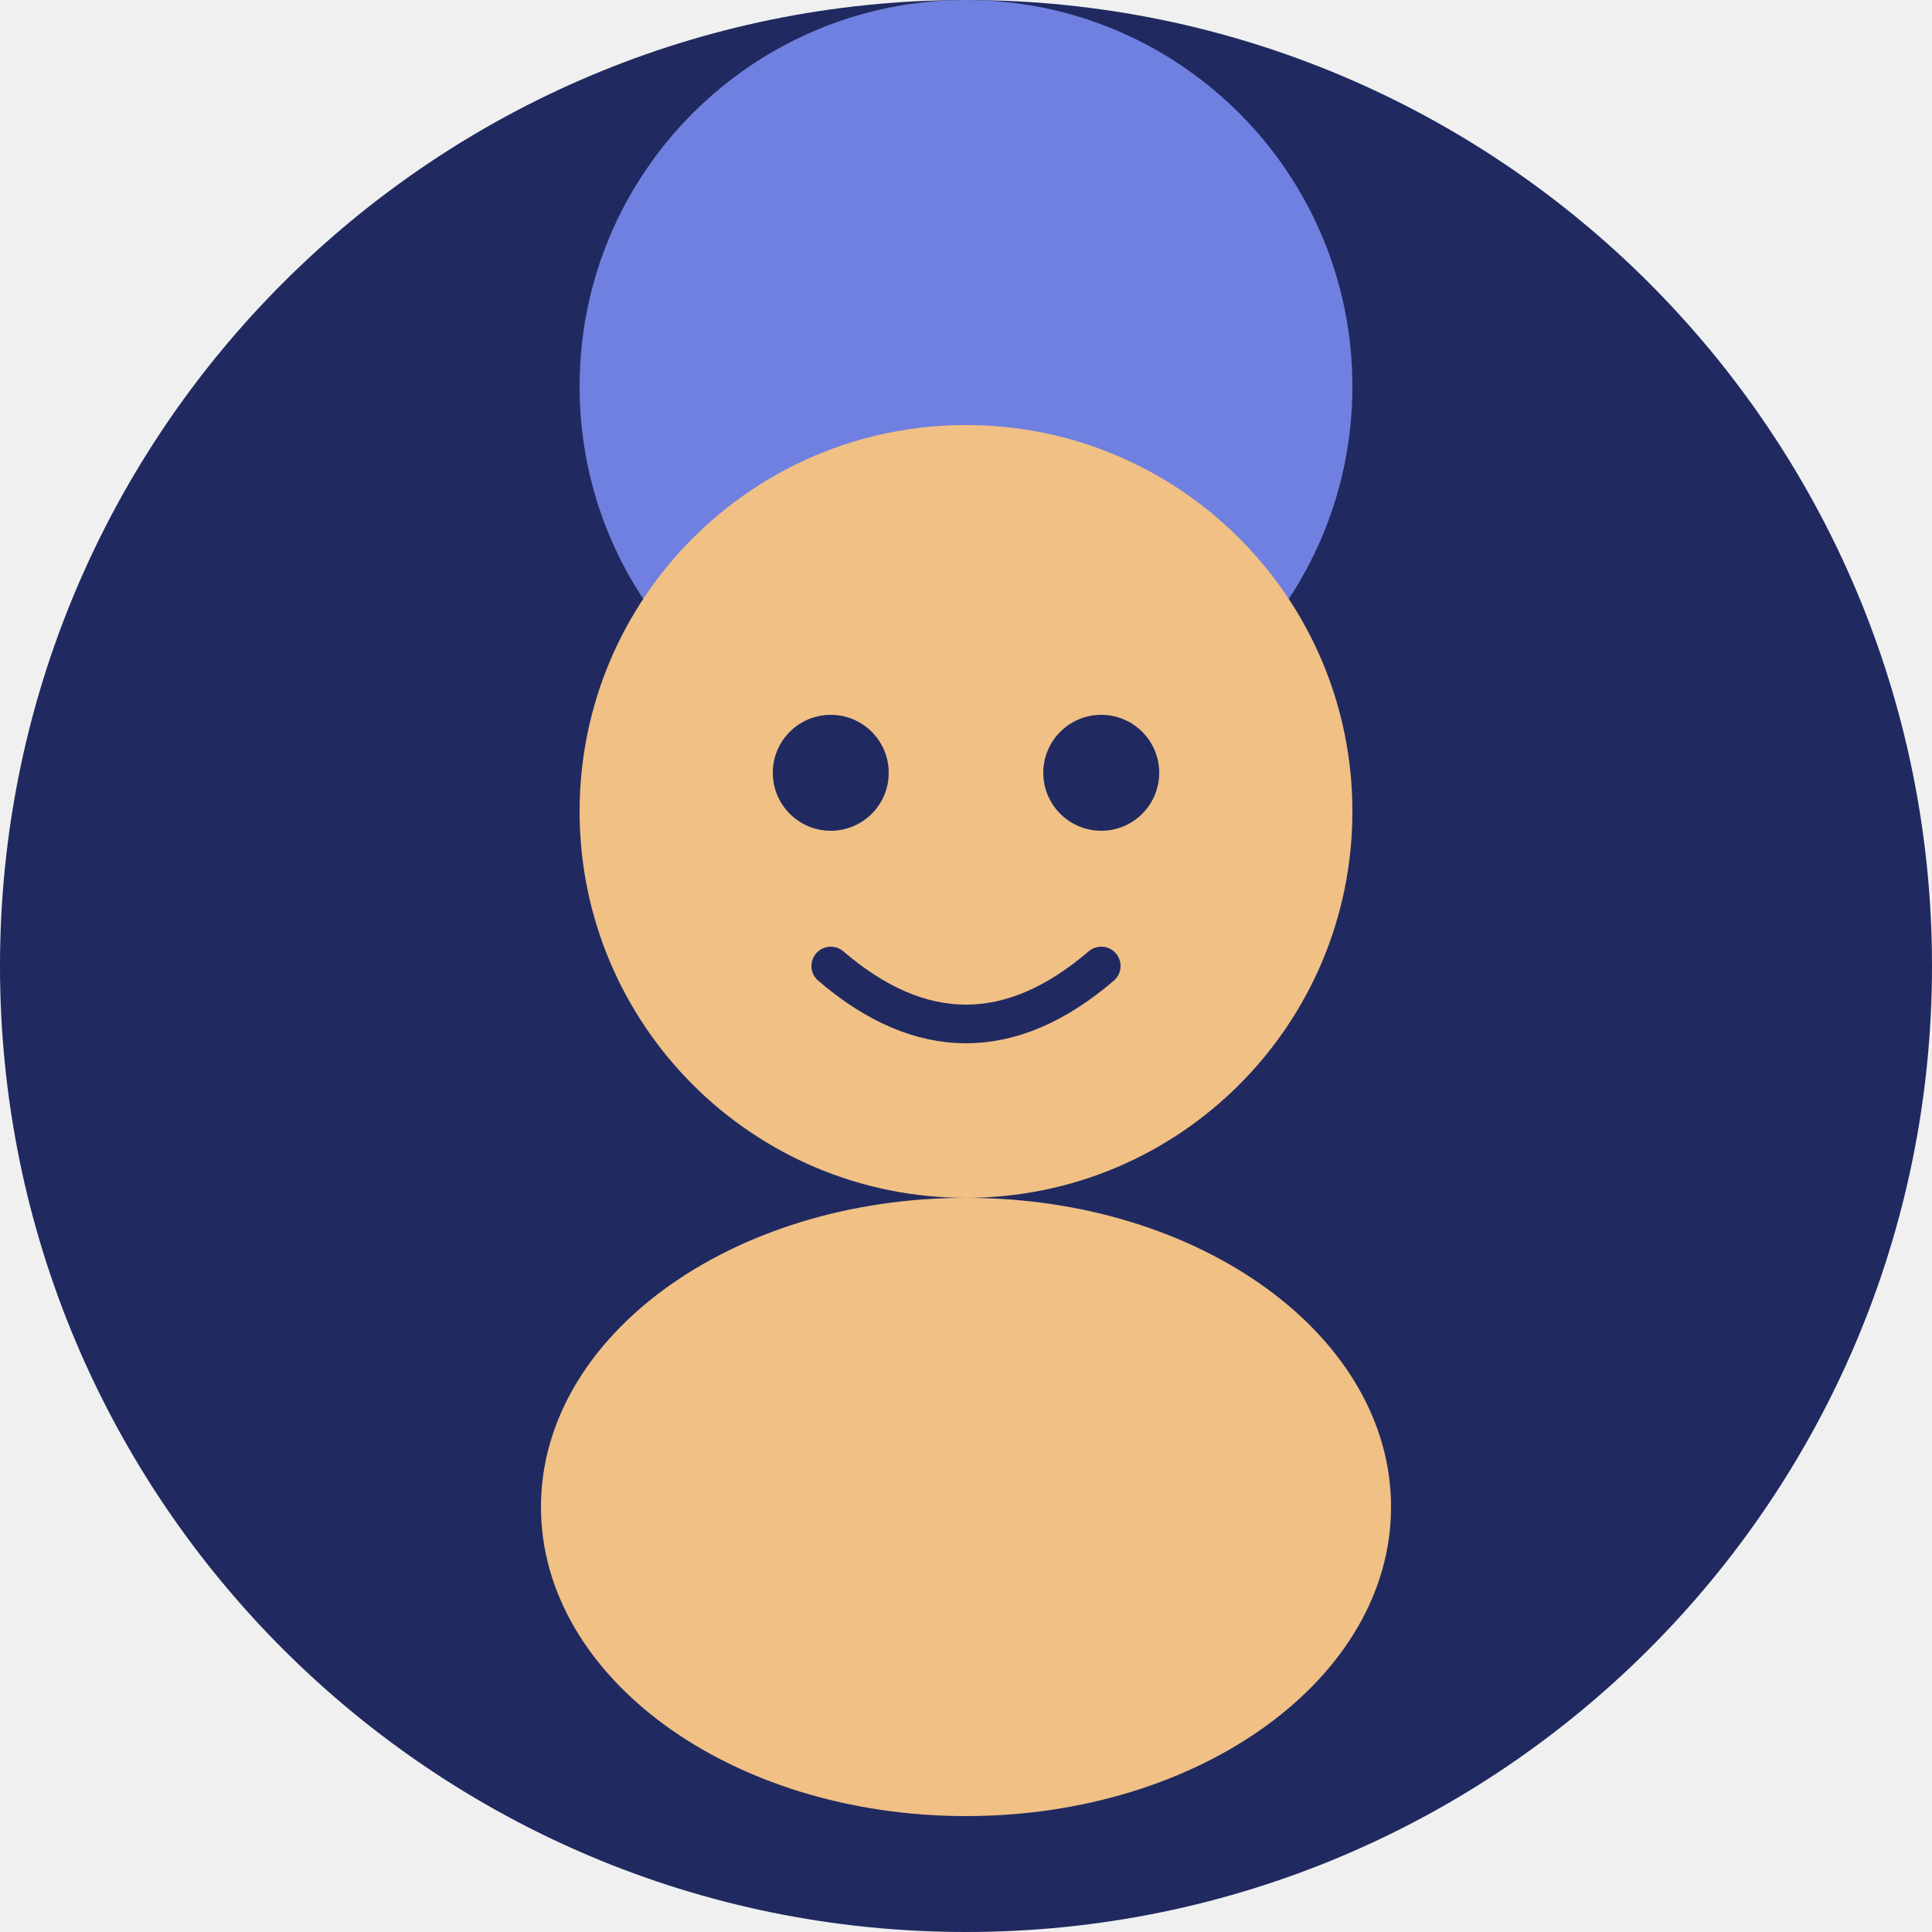
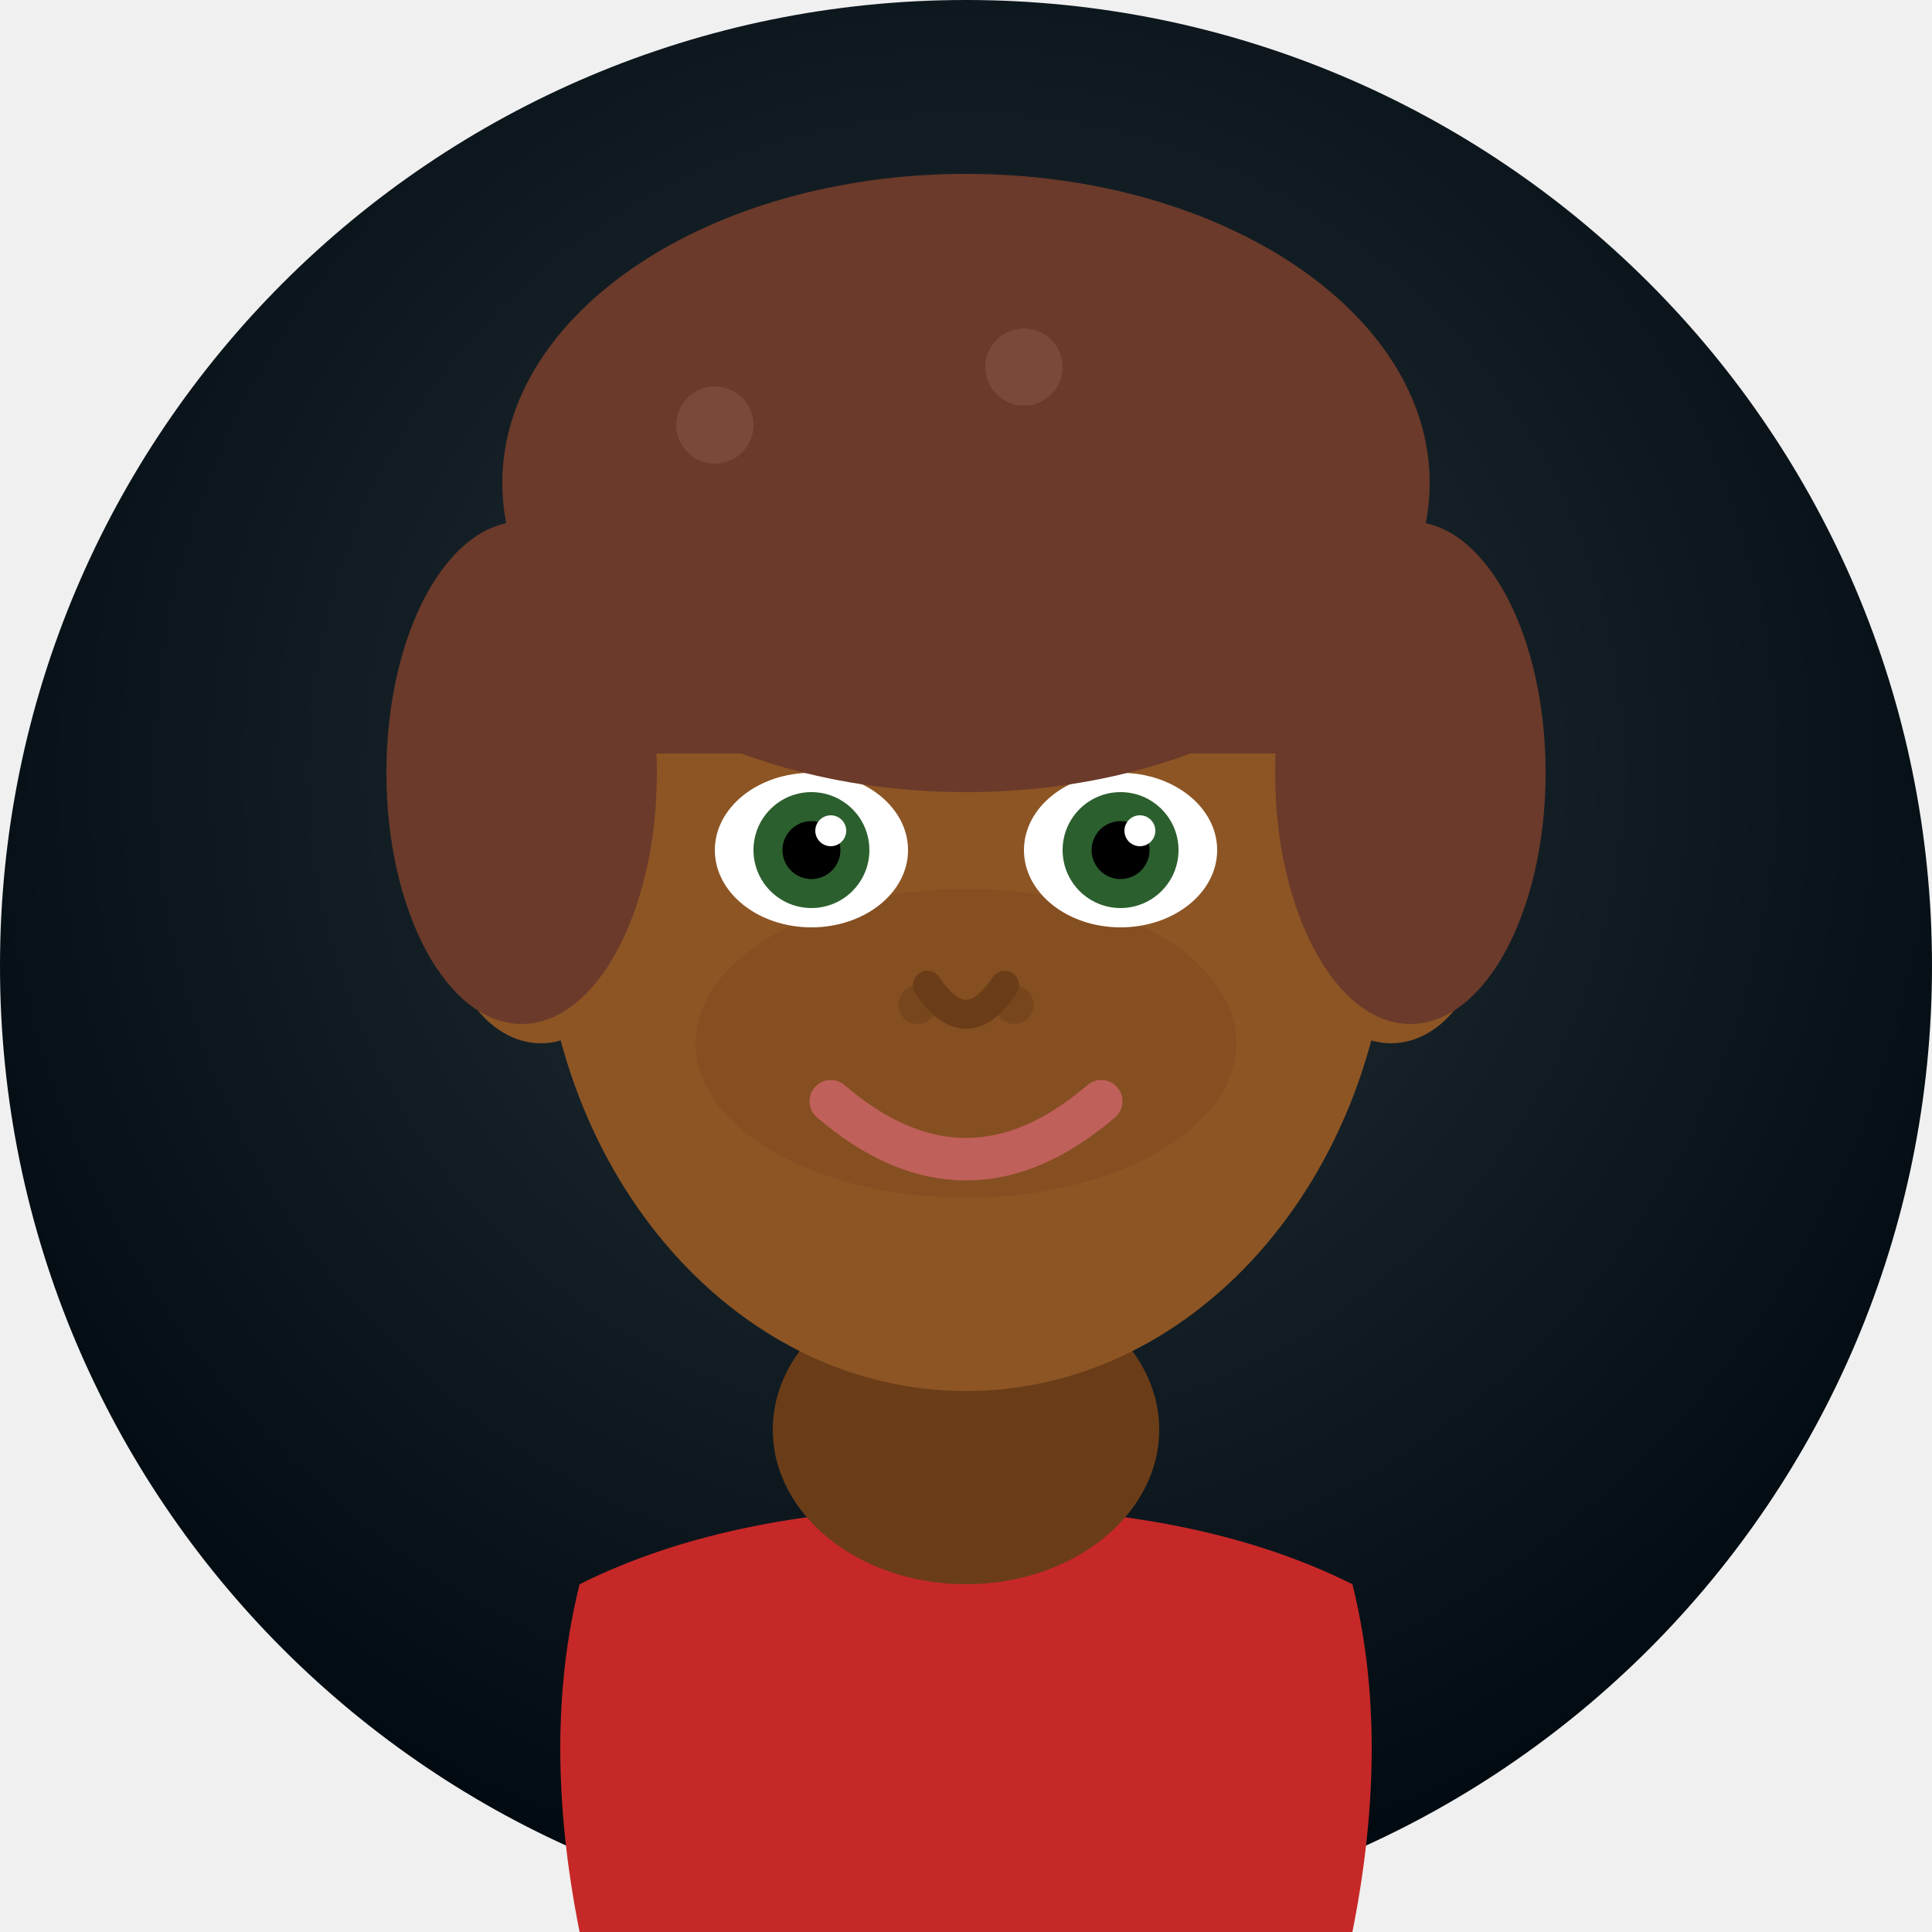
<svg xmlns="http://www.w3.org/2000/svg" viewBox="0 0 100 100">
-   <circle cx="50" cy="50" r="50" fill="#202a60" />
-   <circle cx="50" cy="20" r="20" fill="#7080e0" />
-   <circle cx="50" cy="42" r="20" fill="#f0c085" />
-   <circle cx="43" cy="40" r="3" fill="#202a60" />
-   <circle cx="57" cy="40" r="3" fill="#202a60" />
-   <path d="M43 50 Q50 56 57 50" stroke="#202a60" stroke-width="2" fill="none" stroke-linecap="round" />
-   <ellipse cx="50" cy="78" rx="22" ry="16" fill="#f0c085" />
+   <defs>
+     <radialGradient id="bg" cx="50%" cy="40%" r="60%">
+       <stop offset="0%" stop-color="#263238" stop-opacity="1" />
+       <stop offset="100%" stop-color="#000a10" stop-opacity="1" />
+     </radialGradient>
+   </defs>
+   <circle cx="50" cy="50" r="50" fill="url(#bg)" />
+   <path d="M30 82 Q28 90 30 100 L70 100 Q72 90 70 82 Q62 78 50 78 Q38 78 30 82Z" fill="#c62828" />
+   <ellipse cx="50" cy="74" rx="10" ry="8" fill="#6A3D18" />
+   <ellipse cx="50" cy="46" rx="22" ry="26" fill="#8D5524" />
+   <ellipse cx="28" cy="47" rx="5" ry="7" fill="#8D5524" />
+   <ellipse cx="28" cy="47" rx="3" ry="5" fill="#6A3D18" opacity="0.4" />
+   <ellipse cx="72" cy="47" rx="5" ry="7" fill="#8D5524" />
+   <ellipse cx="72" cy="47" rx="3" ry="5" fill="#6A3D18" opacity="0.4" />
+   <ellipse cx="50" cy="54" rx="14" ry="8" fill="#6A3D18" opacity="0.25" />
+   <ellipse cx="42" cy="44" rx="5" ry="4" fill="#fff" />
+   <ellipse cx="58" cy="44" rx="5" ry="4" fill="#fff" />
+   <circle cx="42" cy="44" r="3" fill="#2c5f2e" />
+   <circle cx="58" cy="44" r="3" fill="#2c5f2e" />
+   <circle cx="42" cy="44" r="1.5" fill="#000" />
+   <circle cx="58" cy="44" r="1.5" fill="#000" />
+   <circle cx="43" cy="43" r="0.8" fill="#fff" />
+   <circle cx="59" cy="43" r="0.8" fill="#fff" />
+   <path d="M48 51 Q50 54 52 51" fill="none" stroke="#6A3D18" stroke-width="1.5" stroke-linecap="round" />
+   <circle cx="47.5" cy="52" r="1" fill="#6A3D18" opacity="0.5" />
+   <circle cx="52.5" cy="52" r="1" fill="#6A3D18" opacity="0.5" />
+   <ellipse cx="50" cy="25" rx="24" ry="16" fill="#6b3a2a" />
+   <rect x="27" y="25" width="46" height="14" fill="#6b3a2a" />
+   <ellipse cx="27" cy="40" rx="7" ry="13" fill="#6b3a2a" />
+   <ellipse cx="73" cy="40" rx="7" ry="13" fill="#6b3a2a" />
+   <circle cx="36" cy="22" r="5" fill="#6b3a2a" />
+   <circle cx="44" cy="20" r="6" fill="#6b3a2a" />
+   <circle cx="52" cy="19" r="6" fill="#6b3a2a" />
+   <circle cx="60" cy="20" r="5" fill="#6b3a2a" />
+   <circle cx="67" cy="23" r="5" fill="#6b3a2a" />
+   <circle cx="37" cy="22" r="2" fill="#845343" opacity="0.6" />
+   <circle cx="53" cy="19" r="2" fill="#845343" opacity="0.6" />
+   <path d="M43 57 Q50 63 57 57" fill="none" stroke="#c0605a" stroke-width="2.2" stroke-linecap="round" />
</svg>
